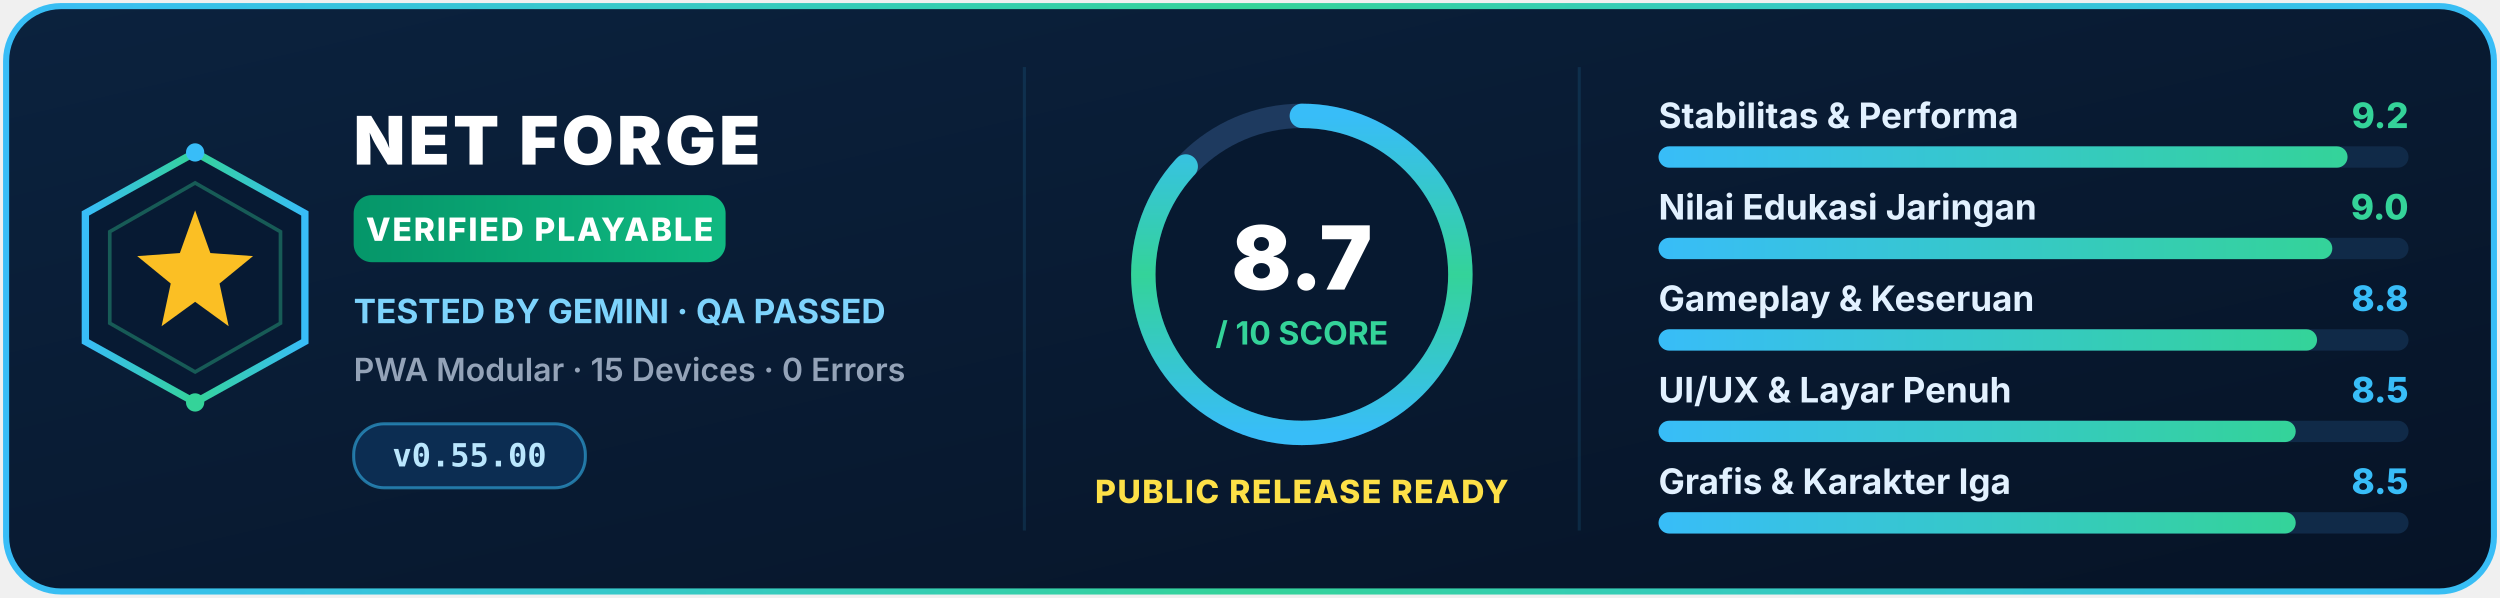
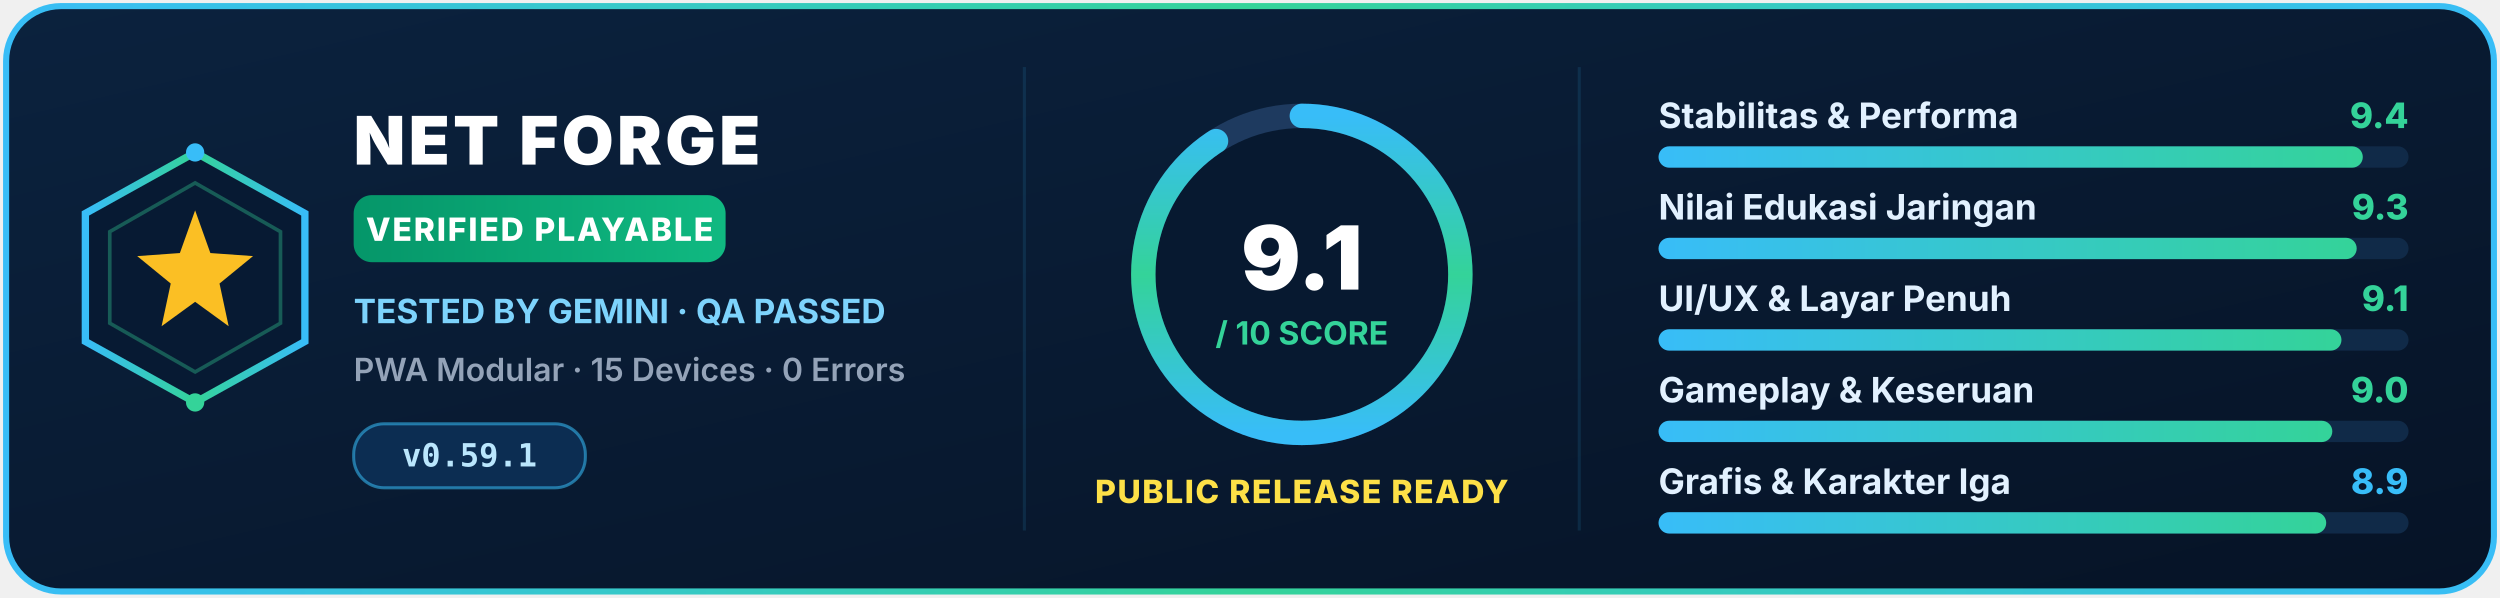
- <svg xmlns="http://www.w3.org/2000/svg" viewBox="0 0 820 196" width="820" height="196" role="img" aria-label="NET FORGE v0.55.00 Verified Playable — Score 8.7/10 — Tested by Gemini QA Passed">
+ <svg xmlns="http://www.w3.org/2000/svg" viewBox="0 0 820 196" width="820" height="196" role="img" aria-label="NET FORGE v0.59.1 Verified Playable — Score 9.1/10 — Tested by Gemini QA Passed">
  <defs>
    <linearGradient id="cardBg" x1="0" y1="0" x2="1" y2="1">
      <stop offset="0%" stop-color="#0b223e" />
      <stop offset="100%" stop-color="#061326" />
    </linearGradient>
    <linearGradient id="borderGlow" x1="0" y1="0" x2="1" y2="0">
      <stop offset="0%" stop-color="#38bdf8" />
      <stop offset="50%" stop-color="#34d399" />
      <stop offset="100%" stop-color="#38bdf8" />
    </linearGradient>
    <linearGradient id="ribbon" x1="0" y1="0" x2="1" y2="0">
      <stop offset="0%" stop-color="#059669" />
      <stop offset="100%" stop-color="#10b981" />
    </linearGradient>
    <linearGradient id="barFill" x1="0" y1="0" x2="1" y2="0">
      <stop offset="0%" stop-color="#38bdf8" />
      <stop offset="100%" stop-color="#34d399" />
    </linearGradient>
  </defs>
  <rect x="2" y="2" width="816" height="192" rx="18" fill="url(#cardBg)" stroke="url(#borderGlow)" stroke-width="2" />
  <g stroke="#38bdf8" stroke-opacity="0.12" stroke-width="1">
    <line x1="336" y1="22" x2="336" y2="174" />
    <line x1="518" y1="22" x2="518" y2="174" />
  </g>
  <g transform="translate(22, 46)">
    <polygon points="42,4 78,24 78,66 42,86 6,66 6,24" fill="#071a33" stroke="url(#borderGlow)" stroke-width="2.4" />
    <polygon points="42,14 70,30 70,60 42,76 14,60 14,30" fill="none" stroke="#34d399" stroke-opacity="0.35" stroke-width="1.2" />
    <polygon points="42,23 47,37 61,38 50,47 53,61 42,53 31,61 34,47 23,38 37,37" fill="#fbbf24" />
    <circle cx="42" cy="4" r="3" fill="#38bdf8" />
    <circle cx="42" cy="86" r="3" fill="#34d399" />
  </g>
  <text x="116" y="54" font-family="system-ui,-apple-system,Segoe UI,sans-serif" font-size="22" font-weight="900" fill="#ffffff" letter-spacing="1.1">NET FORGE</text>
  <rect x="116" y="64" width="122" height="22" rx="6" fill="url(#ribbon)" />
  <text x="177" y="79" text-anchor="middle" font-family="system-ui,-apple-system,Segoe UI,sans-serif" font-size="10.5" font-weight="800" fill="#ffffff" letter-spacing="0.6">VERIFIED PLAYABLE</text>
  <text x="116" y="106" font-family="system-ui,-apple-system,Segoe UI,sans-serif" font-size="11" font-weight="700" fill="#7dd3fc">TESTED BY GEMINI · QA PASSED</text>
  <text x="116" y="125" font-family="system-ui,-apple-system,Segoe UI,sans-serif" font-size="10.5" font-weight="600" fill="#94a3b8">PWA Modular · 15 Devices · 0 Errors</text>
  <rect x="116" y="139" width="76" height="21" rx="10" fill="#0c2d52" stroke="#38bdf8" stroke-opacity="0.55" />
-   <text x="154" y="153" text-anchor="middle" font-family="ui-monospace,SFMono-Regular,monospace" font-size="10.5" font-weight="700" fill="#bae6fd">v0.55.00</text>
+   <text x="154" y="153" text-anchor="middle" font-family="ui-monospace,SFMono-Regular,monospace" font-size="10.5" font-weight="700" fill="#bae6fd">v0.59.1</text>
  <g transform="translate(427, 90)">
    <circle cx="0" cy="0" r="52" fill="#071930" stroke="#1e3a5f" stroke-width="8" />
-     <circle cx="0" cy="0" r="52" fill="none" stroke="url(#borderGlow)" stroke-width="8" stroke-linecap="round" stroke-dasharray="284 327" transform="rotate(-90)" />
-     <text x="0" y="5" text-anchor="middle" font-family="system-ui,-apple-system,Segoe UI,sans-serif" font-size="29" font-weight="900" fill="#ffffff">8.7</text>
+     <circle cx="0" cy="0" r="52" fill="none" stroke="url(#borderGlow)" stroke-width="8" stroke-linecap="round" stroke-dasharray="297 327" transform="rotate(-90)" />
+     <text x="0" y="5" text-anchor="middle" font-family="system-ui,-apple-system,Segoe UI,sans-serif" font-size="29" font-weight="900" fill="#ffffff">9.1</text>
    <text x="0" y="23" text-anchor="middle" font-family="system-ui,-apple-system,Segoe UI,sans-serif" font-size="10.5" font-weight="700" fill="#34d399">/ 10 SCORE</text>
    <text x="0" y="75" text-anchor="middle" font-family="system-ui,-apple-system,Segoe UI,sans-serif" font-size="10.5" font-weight="800" fill="#fde047" letter-spacing="0.5">PUBLIC RELEASE READY</text>
  </g>
  <g transform="translate(544, 30)" font-family="system-ui,-apple-system,Segoe UI,sans-serif">
    <text x="0" y="12" font-size="11.5" font-weight="700" fill="#e2f1ff">Stabilitas &amp; Performa</text>
-     <text x="246" y="12" text-anchor="end" font-size="11.5" font-weight="800" fill="#34d399">9.2</text>
+     <text x="246" y="12" text-anchor="end" font-size="11.5" font-weight="800" fill="#34d399">9.4</text>
    <rect x="0" y="18" width="246" height="7" rx="3.5" fill="#102a48" />
-     <rect x="0" y="18" width="226" height="7" rx="3.5" fill="url(#barFill)" />
+     <rect x="0" y="18" width="231" height="7" rx="3.5" fill="url(#barFill)" />
    <text x="0" y="42" font-size="11.5" font-weight="700" fill="#e2f1ff">Nilai Edukasi Jaringan</text>
-     <text x="246" y="42" text-anchor="end" font-size="11.5" font-weight="800" fill="#34d399">9.0</text>
+     <text x="246" y="42" text-anchor="end" font-size="11.5" font-weight="800" fill="#34d399">9.3</text>
    <rect x="0" y="48" width="246" height="7" rx="3.5" fill="#102a48" />
-     <rect x="0" y="48" width="221" height="7" rx="3.5" fill="url(#barFill)" />
-     <text x="0" y="72" font-size="11.5" font-weight="700" fill="#e2f1ff">Gameplay &amp; Keseruan</text>
-     <text x="246" y="72" text-anchor="end" font-size="11.5" font-weight="800" fill="#38bdf8">8.8</text>
+     <rect x="0" y="48" width="229" height="7" rx="3.5" fill="url(#barFill)" />
+     <text x="0" y="72" font-size="11.5" font-weight="700" fill="#e2f1ff">UI/UX &amp; Layar Penuh</text>
+     <text x="246" y="72" text-anchor="end" font-size="11.5" font-weight="800" fill="#34d399">9.1</text>
    <rect x="0" y="78" width="246" height="7" rx="3.5" fill="#102a48" />
-     <rect x="0" y="78" width="216" height="7" rx="3.5" fill="url(#barFill)" />
-     <text x="0" y="102" font-size="11.5" font-weight="700" fill="#e2f1ff">UI/UX &amp; Layar Penuh</text>
-     <text x="246" y="102" text-anchor="end" font-size="11.5" font-weight="800" fill="#38bdf8">8.5</text>
+     <rect x="0" y="78" width="224" height="7" rx="3.5" fill="url(#barFill)" />
+     <text x="0" y="102" font-size="11.5" font-weight="700" fill="#e2f1ff">Gameplay &amp; Keseruan</text>
+     <text x="246" y="102" text-anchor="end" font-size="11.5" font-weight="800" fill="#34d399">9.0</text>
    <rect x="0" y="108" width="246" height="7" rx="3.5" fill="#102a48" />
-     <rect x="0" y="108" width="209" height="7" rx="3.5" fill="url(#barFill)" />
+     <rect x="0" y="108" width="221" height="7" rx="3.5" fill="url(#barFill)" />
    <text x="0" y="132" font-size="11.5" font-weight="700" fill="#e2f1ff">Grafis &amp; Karakter Iga</text>
-     <text x="246" y="132" text-anchor="end" font-size="11.5" font-weight="800" fill="#38bdf8">8.5</text>
+     <text x="246" y="132" text-anchor="end" font-size="11.5" font-weight="800" fill="#38bdf8">8.9</text>
    <rect x="0" y="138" width="246" height="7" rx="3.5" fill="#102a48" />
-     <rect x="0" y="138" width="209" height="7" rx="3.5" fill="url(#barFill)" />
+     <rect x="0" y="138" width="219" height="7" rx="3.5" fill="url(#barFill)" />
  </g>
</svg>
